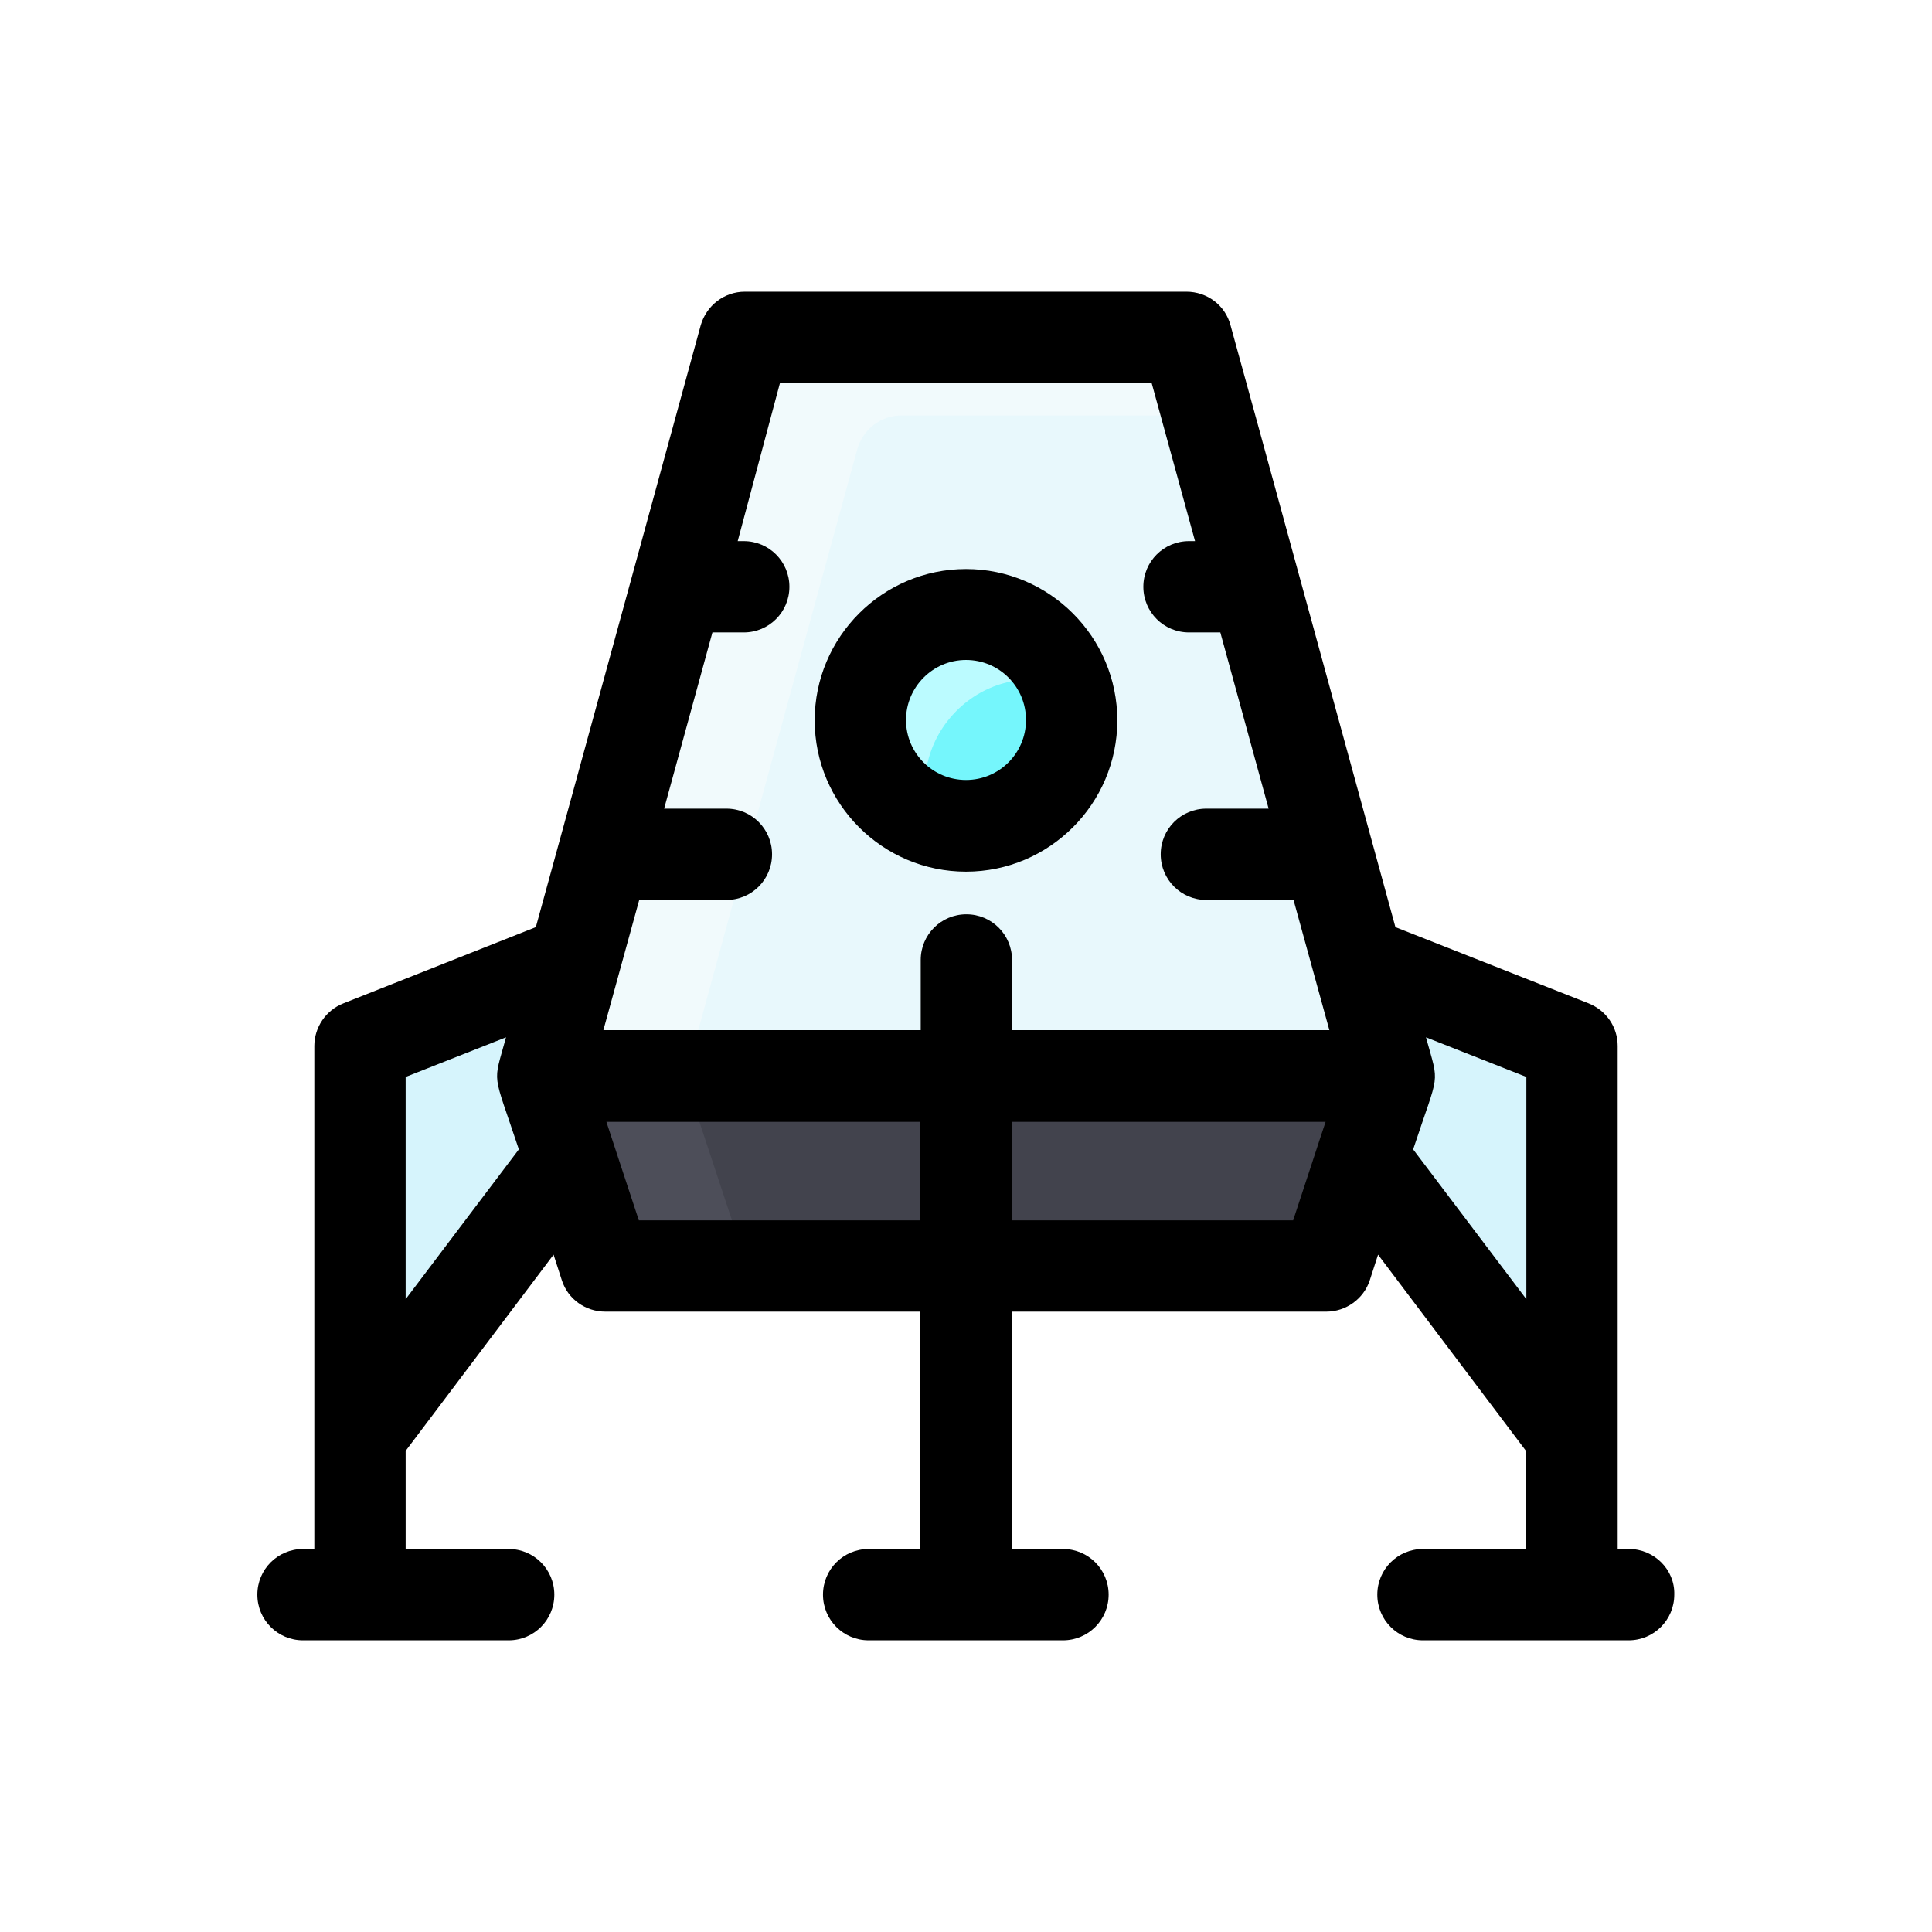
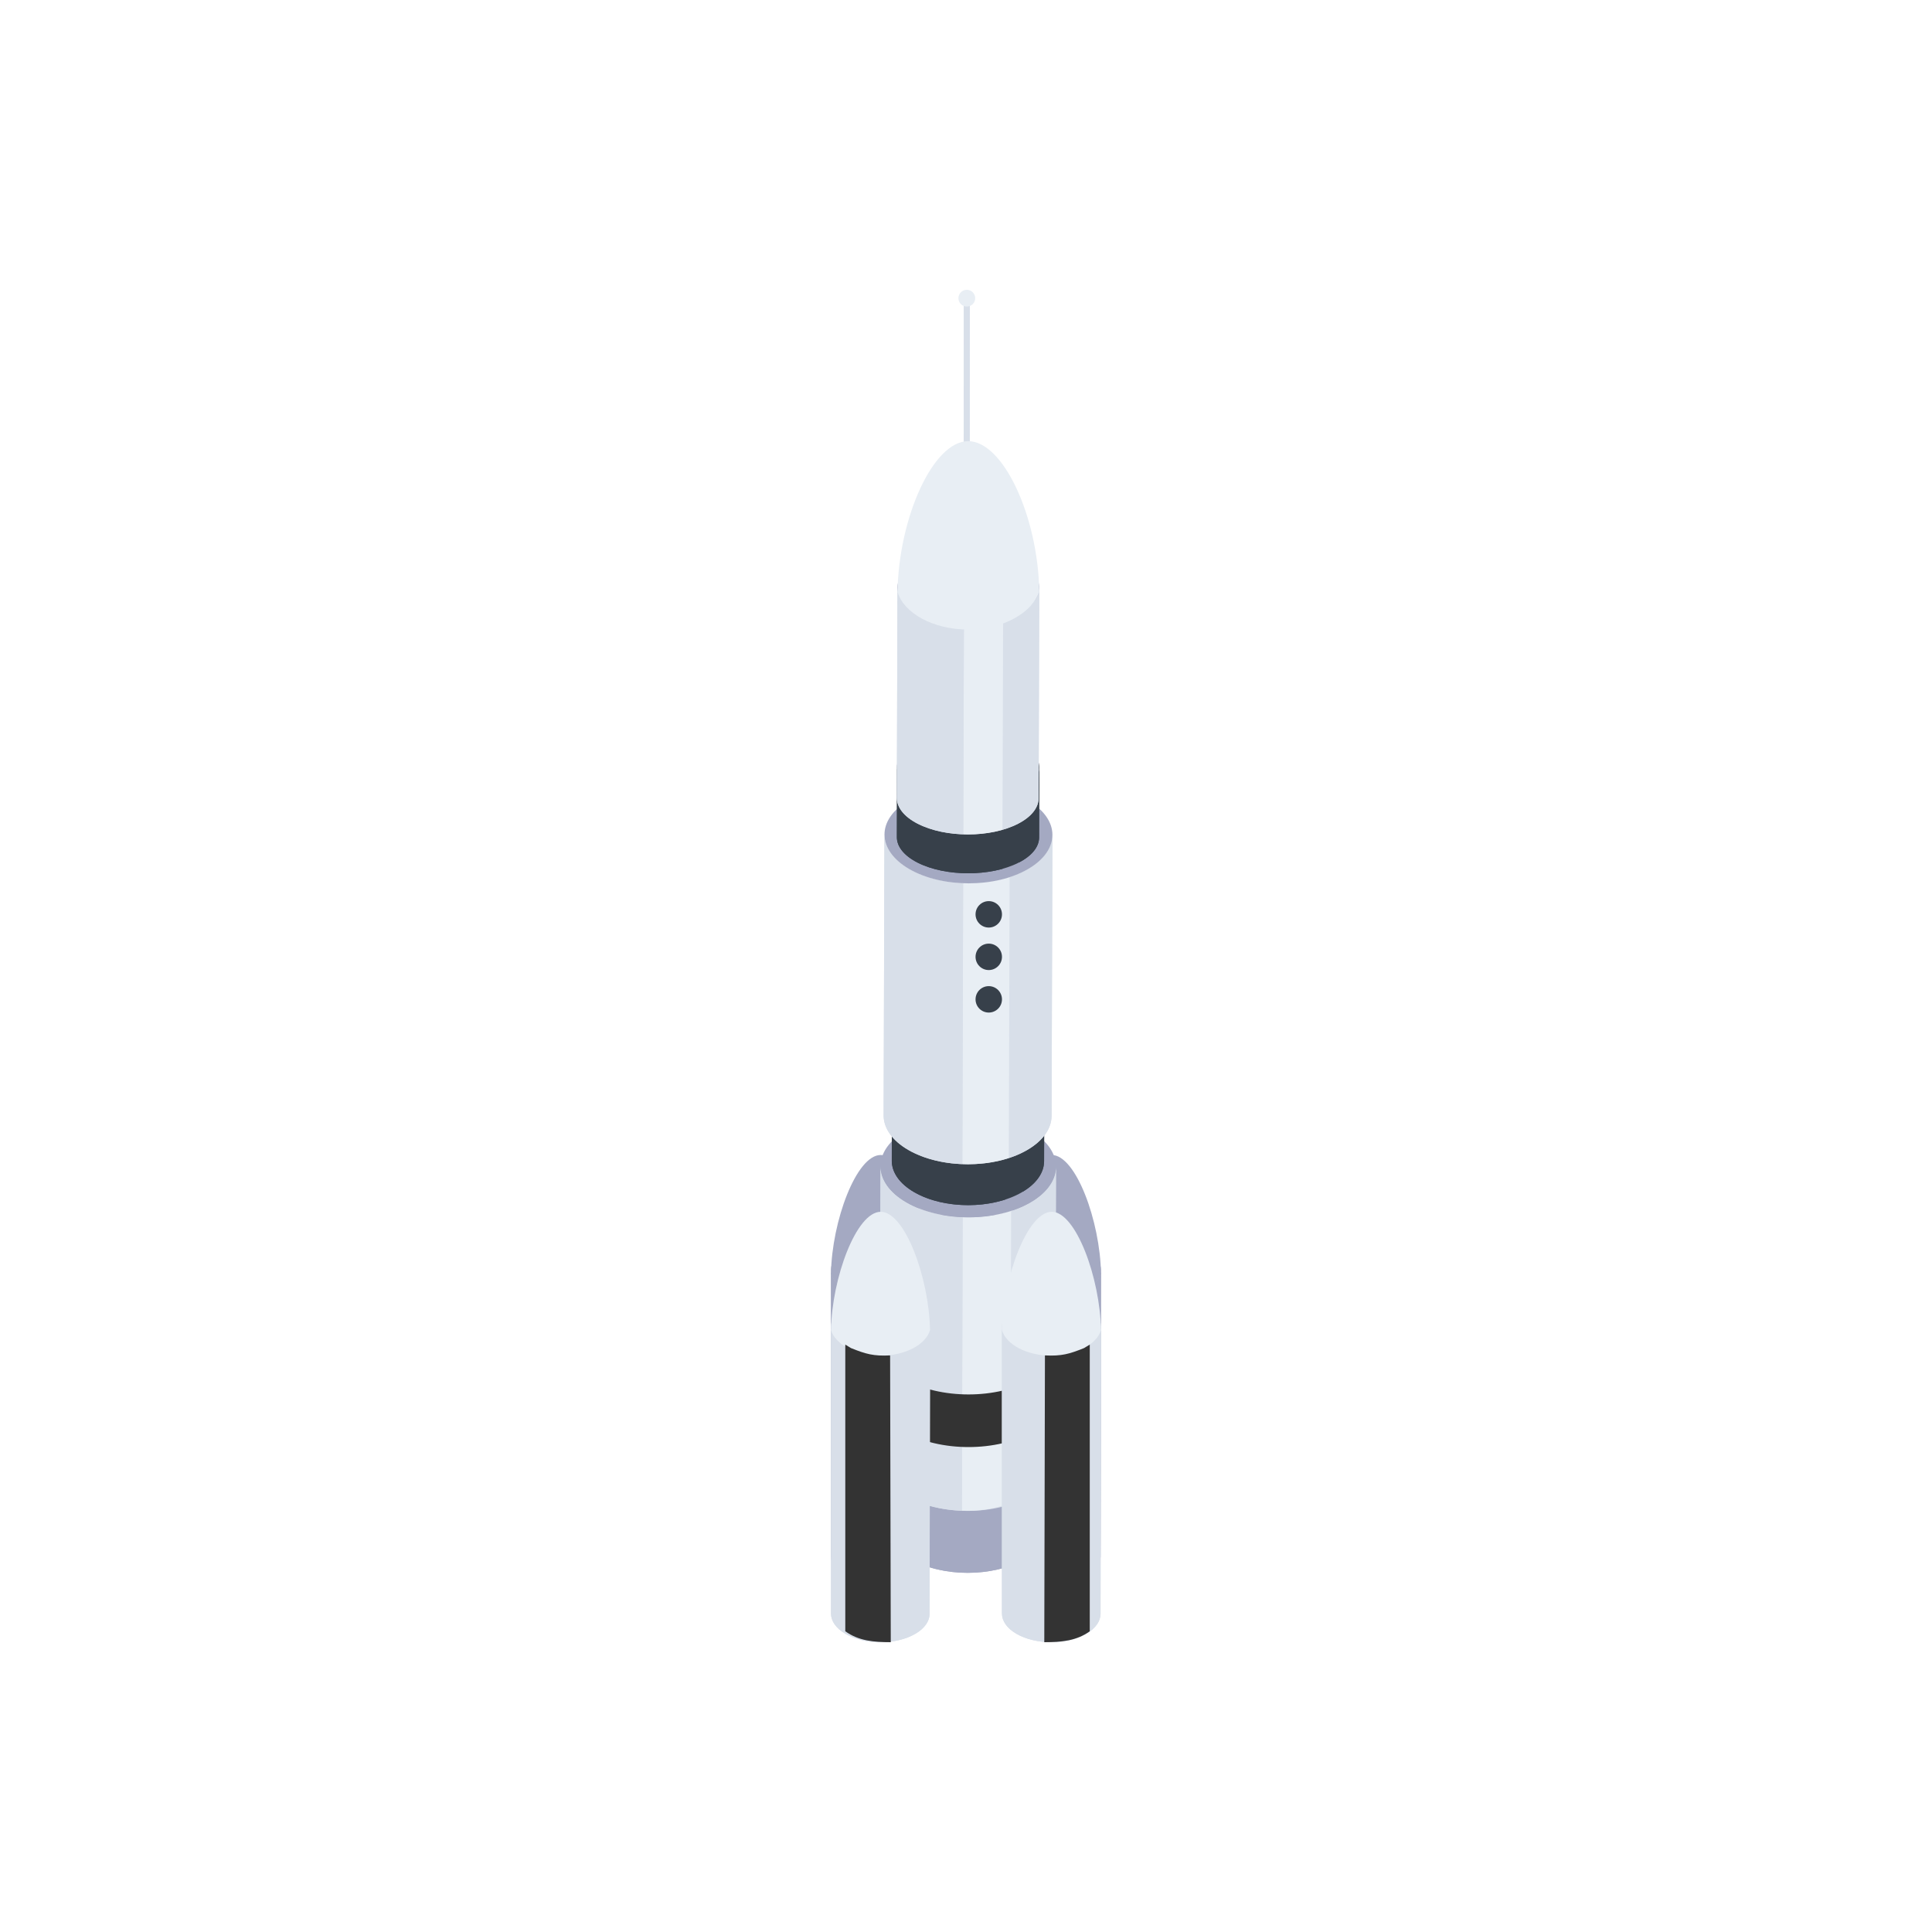
- <svg xmlns="http://www.w3.org/2000/svg" version="1.1" id="Layer_1" x="0px" y="0px" viewBox="0 0 512 512" style="enable-background:new 0 0 512 512;" xml:space="preserve">
+ <svg xmlns="http://www.w3.org/2000/svg" xmlns:xlink="http://www.w3.org/1999/xlink" version="1.1" id="Layer_1" x="0px" y="0px" viewBox="0 0 500 500" style="enable-background:new 0 0 500 500;" xml:space="preserve">
  <style type="text/css">
- 	.st0{fill:#E8F8FC;}
- 	.st1{fill:#D6F4FC;}
- 	.st2{fill:#42434D;}
- 	.st3{fill:#F1FAFC;}
- 	.st4{fill:#75F6FC;}
- 	.st5{fill:#BBFBFF;}
- 	.st6{fill:#4D4E59;}
+ 	.st0{enable-background:new    ;}
+ 	.st1{clip-path:url(#SVGID_2_);enable-background:new    ;}
+ 	.st2{fill:#A4A9C2;}
+ 	.st3{fill-rule:evenodd;clip-rule:evenodd;fill:#A4A9C2;}
+ 	.st4{clip-path:url(#SVGID_4_);enable-background:new    ;}
+ 	.st5{clip-path:url(#SVGID_6_);enable-background:new    ;}
+ 	.st6{fill:#D8DFE9;}
+ 	.st7{fill:#E8EEF4;}
+ 	.st8{clip-path:url(#SVGID_8_);enable-background:new    ;}
+ 	.st9{fill:#37404A;}
+ 	.st10{clip-path:url(#SVGID_10_);enable-background:new    ;}
+ 	.st11{fill:#333333;}
+ 	.st12{clip-path:url(#SVGID_12_);enable-background:new    ;}
+ 	.st13{fill-rule:evenodd;clip-rule:evenodd;fill:#E8EEF4;}
+ 	.st14{clip-path:url(#SVGID_14_);enable-background:new    ;}
+ 	.st15{clip-path:url(#SVGID_16_);enable-background:new    ;}
+ 	.st16{clip-path:url(#SVGID_18_);enable-background:new    ;}
+ 	.st17{fill-rule:evenodd;clip-rule:evenodd;fill:#37404A;}
</style>
  <g>
-     <path class="st0" d="M416.6,277.2v103.3L361,306.8l-6.7,20.4c-1.6,5-6.3,8.3-11.5,8.3H169.3c-5.2,0-9.9-3.4-11.5-8.3l-6.7-20.4   l-55.6,73.7V277.2l56.8-22.5c0.8-2.8,23.8-86.8,42.8-156.5c1.4-5.3,6.2-8.9,11.7-8.9h98.5c5.5,0,10.2,3.7,11.7,8.9   c4.6,16.8,18.6,67.9,42.8,156.5L416.6,277.2z" />
-     <path class="st1" d="M416.6,277.2v103.3L361,306.8l7.1-21.6l-8.3-30.5L416.6,277.2z" />
-     <path class="st1" d="M152.2,254.7l-8.3,30.5l7.1,21.6l-55.6,73.7V277.2L152.2,254.7z" />
-     <path class="st2" d="M143.9,285.2c8.6,26.1,5.4,16.5,13.9,42c1.6,5,6.3,8.3,11.5,8.3h173.5c5.2,0,9.9-3.4,11.5-8.3   c8.5-25.7,5.3-16,13.9-42C358.3,285.2,153.7,285.2,143.9,285.2z" />
-     <path class="st3" d="M316.9,98.3c1.6,5.9-2.8,11.8-9,11.8h-69c-5.5,0-10.2,3.7-11.7,8.9c-4.2,15.2-42.9,156.6-45.5,166.3h-37.8   c8.8-32.3,36.8-134.5,51.2-187c1.4-5.3,6.2-8.9,11.7-8.9h98.5C310.7,89.4,315.5,93,316.9,98.3L316.9,98.3z" />
-     <circle class="st4" cx="256" cy="190.8" r="28" />
-     <path class="st5" d="M267,180.8c-10.3,2.4-18.6,10.7-21.1,21c-1.7,7.2-11.4,8.4-14.8,1.8c-12.4-24.1,13.6-50.2,37.8-37.7   C275.5,169.3,274.2,179.1,267,180.8z" />
-     <path class="st6" d="M189.7,335.7h-20.5c-5.2,0-9.9-3.4-11.5-8.3c-8.4-25.3-5.4-16.3-13.9-42h37.6c8.6,26,5.5,16.5,13.9,42   C196.9,331.9,193.7,335.7,189.7,335.7L189.7,335.7z" />
-     <path d="M256,231c22.1,0,40.1-18,40.1-40.1s-18-40.1-40.1-40.1s-40.1,18-40.1,40.1S233.9,231,256,231z M256,174.9   c8.8,0,15.9,7.1,15.9,15.9c0,8.8-7.1,15.9-15.9,15.9s-15.9-7.1-15.9-15.9C240.1,182.1,247.2,174.9,256,174.9z M431.7,410.5h-3   V277.2c0-5-3-9.4-7.7-11.3l-51.2-20.2c-2-7.2-42-153.6-43.7-159.5c-1.4-5.3-6.2-8.9-11.7-8.9h-117c-5.5,0-10.2,3.7-11.7,8.9   c-1.6,5.8-41.7,152.4-43.7,159.5L91,265.9c-4.6,1.8-7.7,6.3-7.7,11.3v133.3h-3c-6.7,0-12.1,5.4-12.1,12.1c0,6.7,5.4,12.1,12.1,12.1   h54.5c6.7,0,12.1-5.4,12.1-12.1c0-6.7-5.4-12.1-12.1-12.1h-27.3v-26l39.2-52l2.2,6.8c1.6,5,6.3,8.3,11.5,8.3h83.4v62.9h-13.6   c-6.7,0-12.1,5.4-12.1,12.1c0,6.7,5.4,12.1,12.1,12.1h51.5c6.7,0,12.1-5.4,12.1-12.1c0-6.7-5.4-12.1-12.1-12.1h-13.6v-62.9h83.4   c5.2,0,9.9-3.4,11.5-8.3l2.2-6.8l39.2,52v26h-27.3c-6.7,0-12.1,5.4-12.1,12.1c0,6.7,5.4,12.1,12.1,12.1h54.5   c6.7,0,12.1-5.4,12.1-12.1C443.9,416,438.4,410.5,431.7,410.5L431.7,410.5z M206.7,101.5h98.5l11.5,41.9h-1.6   c-6.7,0-12.1,5.4-12.1,12.1s5.4,12.1,12.1,12.1h8.3l12.8,46.7h-16.5c-6.7,0-12.1,5.4-12.1,12.1c0,6.7,5.4,12.1,12.1,12.1h23.1   l9.5,34.5h-84.1v-18.6c0-6.7-5.4-12.1-12.1-12.1c-6.7,0-12.1,5.4-12.1,12.1v18.6h-84.1l9.5-34.5h23.1c6.7,0,12.1-5.4,12.1-12.1   s-5.4-12.1-12.1-12.1h-16.5l12.8-46.7h8.3c6.7,0,12.1-5.4,12.1-12.1s-5.4-12.1-12.1-12.1h-1.6L206.7,101.5z M107.5,344.3v-58.9   l26.6-10.5c-3.5,12.9-3.7,8.3,3.4,29.7L107.5,344.3z M169.3,323.4c-3.2-9.6-7.1-21.6-8.6-26.1h83.2v26.1H169.3z M268.1,323.4v-26.1   h83.2c-1.5,4.4-5.4,16.5-8.6,26.1H268.1z M374.5,304.6c7-21.2,7-16.6,3.4-29.7l26.6,10.5v58.9L374.5,304.6z" />
+     <g>
+       <g>
+         <g class="st0">
+           <g class="st0">
+             <defs>
+               <path id="SVGID_1_" class="st0" d="M284.94,328.68l-0.12,74.27c-0.01,1.88-1.24,3.75-3.71,5.19c-4.96,2.89-13.04,2.88-18.04,0        c-2.51-1.45-3.77-3.36-3.77-5.26v-74.27c-0.01,1.9,1.25,3.81,3.77,5.26c5,2.89,13.07,2.89,18.04,0        C283.58,332.43,284.93,330.56,284.94,328.68z" />
+             </defs>
+             <use xlink:href="#SVGID_1_" style="overflow:visible;fill:#A4A9C2;" />
+             <clipPath id="SVGID_2_">
+               <use xlink:href="#SVGID_1_" style="overflow:visible;" />
+             </clipPath>
+             <g class="st1">
+               <path class="st2" d="M284.94,328.68l-0.12,74.27c0,1.26-0.56,2.52-1.67,3.64v-74.27C284.26,331.2,284.94,329.94,284.94,328.68        L284.94,328.68z" />
+               <path class="st2" d="M283.15,332.32v74.27c-0.55,0.55-1.22,1.07-2.04,1.54c-0.85,0.49-1.79,0.9-2.79,1.23V335.1        c1-0.32,1.94-0.73,2.79-1.23C281.92,333.4,282.6,332.88,283.15,332.32L283.15,332.32z" />
+               <path class="st2" d="M278.32,335.1v74.27c-2.18,0.71-4.64,1.01-7.06,0.92v-74.27C273.68,336.11,276.14,335.8,278.32,335.1        L278.32,335.1z" />
+               <path class="st2" d="M271.26,336.02v74.27c-2.24-0.09-4.46-0.51-6.39-1.28v-74.27C266.8,335.5,269.01,335.93,271.26,336.02        L271.26,336.02z" />
+               <path class="st2" d="M264.87,334.73V409c-0.63-0.25-1.23-0.54-1.79-0.86c-2.51-1.45-3.77-3.36-3.77-5.26v-74.27        c-0.01,1.9,1.25,3.81,3.77,5.26C263.64,334.19,264.24,334.48,264.87,334.73L264.87,334.73z" />
+             </g>
+           </g>
+           <g>
+             <path class="st2" d="M281.05,323.42c5.16,2.98,5.18,7.47,0.06,10.45c-4.96,2.89-13.04,2.88-18.04,0       c-5-2.89-5.02-7.56-0.06-10.45C267.98,320.53,276.06,320.53,281.05,323.42z" />
+           </g>
+         </g>
+       </g>
+       <path class="st3" d="M284.94,329.55c-0.24-13.53-6.49-30.63-12.75-30.64c-6.31-0.01-12.64,17.17-12.88,30.64    c1.13,3.75,6.44,6.6,12.82,6.6C278.5,336.14,283.81,333.3,284.94,329.55z" />
+     </g>
+     <path class="st2" d="M240.69,328.68l-0.12,74.27c0,1.26-0.56,2.52-1.67,3.64v-74.27C240.01,331.2,240.69,329.94,240.69,328.68   L240.69,328.68z" />
+     <path class="st2" d="M238.9,332.32v74.27c-0.55,0.55-1.22,1.07-2.04,1.54c-0.85,0.49-1.79,0.9-2.79,1.23V335.1   c1-0.32,1.94-0.73,2.79-1.23C237.68,333.4,238.35,332.88,238.9,332.32L238.9,332.32z" />
+     <path class="st2" d="M234.07,335.1v74.27c-2.18,0.71-4.64,1.01-7.06,0.92v-74.27C229.43,336.11,231.89,335.8,234.07,335.1   L234.07,335.1z" />
+     <path class="st2" d="M227.01,336.02v74.27c-2.24-0.09-4.46-0.51-6.39-1.28v-74.27C222.55,335.5,224.76,335.93,227.01,336.02   L227.01,336.02z" />
+     <path class="st2" d="M215.06,328.61c-0.01,1.9,1.25,3.81,3.77,5.26c0.56,0.32,1.16,0.61,1.79,0.86l0,0V409   c-0.63-0.25-1.23-0.54-1.79-0.86c-2.52-1.45-3.77-3.36-3.77-5.26" />
+     <path class="st2" d="M215.06,328.61c-0.01,1.9,1.25,3.81,3.77,5.26c5,2.89,13.07,2.89,18.04,0c2.47-1.43,3.82-3.31,3.83-5.19   l-0.12,74.27c-0.01,1.88-1.24,3.75-3.71,5.19c-4.96,2.89-13.04,2.88-18.04,0c-2.52-1.45-3.77-3.36-3.77-5.26" />
+     <g>
+       <path class="st2" d="M236.8,323.42c5.16,2.98,5.18,7.47,0.06,10.45c-4.96,2.89-13.04,2.88-18.04,0c-5-2.89-5.02-7.56-0.06-10.45    S231.81,320.53,236.8,323.42z" />
+     </g>
+     <path class="st3" d="M215.06,329.55c1.13,3.75,6.44,6.6,12.82,6.6c6.37,0,11.68-2.84,12.81-6.6c-0.24-13.53-6.49-30.63-12.75-30.64   C221.62,298.89,215.29,316.07,215.06,329.55" />
+     <g>
+       <g class="st0">
+         <g class="st0">
+           <defs>
+             <path id="SVGID_3_" class="st0" d="M271.32,325.68l-0.2,69.41c-0.01,3.06-2.02,6.11-6.03,8.44c-8.08,4.69-21.21,4.69-29.34,0       c-4.09-2.36-6.13-5.46-6.13-8.56l0.2-69.41c-0.01,3.1,2.03,6.2,6.13,8.56c8.13,4.69,21.26,4.69,29.34,0       C269.3,331.79,271.31,328.74,271.32,325.68z" />
+           </defs>
+           <use xlink:href="#SVGID_3_" style="overflow:visible;fill:#A4A9C2;" />
+           <clipPath id="SVGID_4_">
+             <use xlink:href="#SVGID_3_" style="overflow:visible;" />
+           </clipPath>
+           <g class="st4">
+             <path class="st2" d="M271.32,325.68l-0.2,69.41c-0.01,2.05-0.91,4.1-2.72,5.93l0.2-69.41       C270.41,329.78,271.32,327.73,271.32,325.68L271.32,325.68z" />
+             <path class="st2" d="M268.6,331.61l-0.2,69.41c-0.89,0.9-1.99,1.74-3.31,2.51c-1.38,0.8-2.91,1.47-4.54,2l0.2-69.41       c1.63-0.53,3.16-1.19,4.54-2C266.61,333.35,267.72,332.51,268.6,331.61L268.6,331.61z" />
+             <path class="st2" d="M260.75,336.12l-0.2,69.41c-3.54,1.15-7.54,1.65-11.49,1.49l0.2-69.41       C253.21,337.77,257.21,337.27,260.75,336.12L260.75,336.12z" />
+             <path class="st2" d="M249.26,337.61l-0.2,69.41c-3.65-0.14-7.25-0.84-10.39-2.09l0.2-69.41       C242.01,336.78,245.61,337.47,249.26,337.61L249.26,337.61z" />
+             <path class="st2" d="M238.87,335.52l-0.2,69.41c-1.03-0.41-2-0.88-2.92-1.4c-4.09-2.36-6.13-5.46-6.13-8.56l0.2-69.41       c-0.01,3.1,2.03,6.2,6.13,8.56C236.86,334.65,237.84,335.12,238.87,335.52L238.87,335.52z" />
+           </g>
+         </g>
+         <g>
+           <path class="st2" d="M265.2,317.13c8.13,4.69,8.17,12.3,0.1,17s-21.21,4.69-29.34,0c-8.13-4.69-8.17-12.3-0.1-17      C243.93,312.43,257.07,312.43,265.2,317.13z" />
+         </g>
+       </g>
+     </g>
+     <g>
+       <g class="st0">
+         <g class="st0">
+           <defs>
+             <path id="SVGID_5_" class="st0" d="M273.29,301.96l-0.22,75.96c-0.01,3.34-2.21,6.68-6.6,9.24c-8.84,5.14-23.22,5.14-32.11,0       c-4.48-2.58-6.71-5.98-6.7-9.37l0.22-75.96c-0.01,3.39,2.23,6.78,6.7,9.37c8.9,5.14,23.27,5.14,32.11,0       C271.08,308.64,273.28,305.3,273.29,301.96z" />
+           </defs>
+           <use xlink:href="#SVGID_5_" style="overflow:visible;fill:#D8DFE9;" />
+           <clipPath id="SVGID_6_">
+             <use xlink:href="#SVGID_5_" style="overflow:visible;" />
+           </clipPath>
+           <g class="st5">
+             <path class="st6" d="M273.29,301.96l-0.22,75.96c-0.01,2.24-1,4.48-2.97,6.49l0.22-75.96       C272.29,306.44,273.28,304.2,273.29,301.96L273.29,301.96z" />
+             <path class="st6" d="M270.31,308.44l-0.22,75.96c-0.97,0.98-2.18,1.91-3.62,2.75c-1.51,0.88-3.19,1.61-4.97,2.19l0.22-75.96       c1.78-0.58,3.46-1.31,4.97-2.19C268.14,310.35,269.34,309.43,270.31,308.44L270.31,308.44z" />
+             <path class="st7" d="M261.72,294.99l-0.22,93.95c-3.87,1.55-8.25,2.23-12.57,2.02l0.22-93.95       C253.46,297.22,257.84,296.55,261.72,294.99L261.72,294.99z" />
+             <path class="st6" d="M249.15,315.02l-0.22,75.96c-3.99-0.15-7.94-0.92-11.38-2.29l0.22-75.96       C241.21,314.1,245.15,314.86,249.15,315.02L249.15,315.02z" />
+             <path class="st6" d="M237.77,312.73l-0.22,75.96c-1.12-0.45-2.19-0.96-3.19-1.54c-4.48-2.58-6.71-5.98-6.7-9.37l0.22-75.96       c-0.01,3.39,2.23,6.78,6.7,9.37C235.58,311.77,236.65,312.28,237.77,312.73L237.77,312.73z" />
+           </g>
+         </g>
+         <g>
+           <path class="st2" d="M266.59,292.59c8.9,5.14,8.94,13.46,0.1,18.6c-8.84,5.14-23.21,5.14-32.11,0      c-8.9-5.14-8.94-13.46-0.11-18.6C243.31,287.46,257.69,287.46,266.59,292.59z" />
+         </g>
+       </g>
+     </g>
+     <g>
+       <g class="st0">
+         <g class="st0">
+           <defs>
+             <path id="SVGID_7_" class="st0" d="M270.26,278.22l-0.05,22.31c-0.01,2.9-1.92,5.8-5.73,8.02c-7.67,4.46-20.15,4.46-27.87,0       c-3.88-2.24-5.82-5.19-5.82-8.13l0.05-22.31c-0.01,2.94,1.93,5.88,5.82,8.13c7.72,4.46,20.2,4.46,27.87,0       C268.34,284.02,270.25,281.12,270.26,278.22z" />
+           </defs>
+           <use xlink:href="#SVGID_7_" style="overflow:visible;fill:#37404A;" />
+           <clipPath id="SVGID_8_">
+             <use xlink:href="#SVGID_7_" style="overflow:visible;" />
+           </clipPath>
+           <g class="st8">
+             <path class="st9" d="M270.26,278.22l-0.05,22.31c0,0.44-0.05,0.87-0.13,1.3l0.05-22.31       C270.21,279.09,270.26,278.65,270.26,278.22L270.26,278.22z" />
+             <path class="st9" d="M270.13,279.52l-0.05,22.31c-0.48,2.39-2.26,4.71-5.36,6.57l0.05-22.31       C267.86,284.23,269.65,281.91,270.13,279.52L270.13,279.52z" />
+             <path class="st9" d="M260.21,288.13l-0.05,22.31c-3.8,1.23-8.17,1.68-12.39,1.33l0.05-22.31       C252.04,289.81,256.41,289.36,260.21,288.13L260.21,288.13z" />
+             <path class="st9" d="M247.83,289.46l-0.05,22.31c-4.08-0.34-8.02-1.41-11.16-3.23c-3.88-2.24-5.82-5.19-5.82-8.13l0.05-22.31       c-0.01,2.94,1.93,5.88,5.82,8.13C239.81,288.05,243.75,289.12,247.83,289.46L247.83,289.46z" />
+           </g>
+         </g>
+         <g>
+           <path class="st9" d="M264.44,270.09c7.72,4.46,7.76,11.68,0.09,16.14c-7.67,4.46-20.14,4.46-27.87,0      c-7.72-4.46-7.76-11.68-0.09-16.14C244.24,265.63,256.72,265.63,264.44,270.09z" />
+         </g>
+       </g>
+     </g>
+     <g>
+       <g class="st0">
+         <g class="st0">
+           <defs>
+             <path id="SVGID_9_" class="st0" d="M251,77.18l-0.02,38.3c0,0.11-0.08,0.23-0.23,0.32c-0.3,0.18-0.79,0.18-1.1,0       c-0.15-0.09-0.23-0.2-0.23-0.32l0.02-38.3c0,0.12,0.08,0.23,0.23,0.32c0.3,0.18,0.79,0.18,1.1,0       C250.92,77.4,250.99,77.29,251,77.18z" />
+           </defs>
+           <use xlink:href="#SVGID_9_" style="overflow:visible;fill:#D8DFE9;" />
+           <clipPath id="SVGID_10_">
+             <use xlink:href="#SVGID_9_" style="overflow:visible;" />
+           </clipPath>
+           <g class="st10">
+             <path class="st6" d="M251,77.18l-0.02,38.3c0,0.08-0.03,0.15-0.1,0.22l0.02-38.3C250.96,77.33,251,77.25,251,77.18L251,77.18z" />
+             <path class="st6" d="M250.89,77.4l-0.02,38.3c-0.03,0.03-0.07,0.07-0.12,0.09c-0.05,0.03-0.11,0.05-0.17,0.07l0.02-38.3       c0.06-0.02,0.12-0.04,0.17-0.07C250.82,77.46,250.86,77.43,250.89,77.4L250.89,77.4z" />
+             <path class="st6" d="M250.6,77.57l-0.02,38.3c-0.13,0.04-0.28,0.06-0.43,0.06l0.02-38.3C250.32,77.63,250.47,77.61,250.6,77.57       L250.6,77.57z" />
+             <path class="st6" d="M250.17,77.62l-0.02,38.3c-0.14-0.01-0.27-0.03-0.39-0.08l0.02-38.3       C249.9,77.59,250.04,77.62,250.17,77.62L250.17,77.62z" />
+             <path class="st6" d="M249.78,77.54l-0.02,38.3c-0.04-0.02-0.07-0.03-0.11-0.05c-0.15-0.09-0.23-0.2-0.23-0.32l0.02-38.3       c0,0.12,0.08,0.23,0.23,0.32C249.71,77.51,249.74,77.53,249.78,77.54L249.78,77.54z" />
+           </g>
+         </g>
+         <g>
+           <path class="st6" d="M250.77,76.86c0.3,0.18,0.31,0.46,0,0.63s-0.79,0.18-1.1,0c-0.3-0.18-0.31-0.46,0-0.63      C249.97,76.68,250.46,76.68,250.77,76.86z" />
+         </g>
+       </g>
+     </g>
+     <path class="st7" d="M252.38,77.17c0-1.2-0.97-2.17-2.17-2.17c-1.2,0-2.17,0.97-2.17,2.17c0,1.2,0.97,2.17,2.17,2.17   C251.41,79.34,252.38,78.37,252.38,77.17z" />
+     <path class="st11" d="M270.95,354.11c-0.99,0.99-2.22,1.93-3.69,2.78c-9.15,5.32-24.04,5.32-33.25,0c-1.51-0.87-2.78-1.84-3.8-2.86   c-1.13-1.14-1.96-2.35-2.48-3.59l-0.02,7.22l-0.02,6.3c0.97,2.4,3.08,4.68,6.31,6.55c9.21,5.32,24.1,5.32,33.25,0   c2.83-1.64,4.78-3.61,5.85-5.69l0.02-7.76l0.02-5.94C272.63,352.16,271.9,353.16,270.95,354.11z" />
+     <g>
+       <g>
+         <g class="st0">
+           <g class="st0">
+             <defs>
+               <path id="SVGID_11_" class="st0" d="M284.94,343.38l-0.12,74.27c-0.01,1.88-1.24,3.75-3.71,5.19        c-4.96,2.89-13.04,2.88-18.04,0c-2.51-1.45-3.77-3.36-3.77-5.26v-74.27c-0.01,1.9,1.25,3.81,3.77,5.26        c5,2.89,13.07,2.89,18.04,0C283.58,347.14,284.93,345.26,284.94,343.38z" />
+             </defs>
+             <use xlink:href="#SVGID_11_" style="overflow:visible;fill:#D8DFE9;" />
+             <clipPath id="SVGID_12_">
+               <use xlink:href="#SVGID_11_" style="overflow:visible;" />
+             </clipPath>
+             <g class="st12">
+               <path class="st6" d="M284.94,343.38l-0.12,74.27c0,1.26-0.56,2.52-1.67,3.64v-74.27C284.26,345.9,284.94,344.64,284.94,343.38        L284.94,343.38z" />
+               <path class="st6" d="M283.15,347.03v74.27c-0.55,0.55-1.22,1.07-2.04,1.54c-0.85,0.49-1.79,0.9-2.79,1.23V349.8        c1-0.32,1.94-0.73,2.79-1.23C281.92,348.1,282.6,347.58,283.15,347.03L283.15,347.03z" />
+               <path class="st6" d="M278.32,349.8v74.27c-2.18,0.71-4.64,1.01-7.06,0.92v-74.27C273.68,350.81,276.14,350.5,278.32,349.8        L278.32,349.8z" />
+               <path class="st6" d="M271.26,350.72v74.27c-2.24-0.09-4.46-0.51-6.39-1.28v-74.27C266.8,350.2,269.01,350.63,271.26,350.72        L271.26,350.72z" />
+               <path class="st6" d="M264.87,349.43v74.27c-0.63-0.25-1.23-0.54-1.79-0.86c-2.51-1.45-3.77-3.36-3.77-5.26v-74.27        c-0.01,1.9,1.25,3.81,3.77,5.26C263.64,348.89,264.24,349.18,264.87,349.43L264.87,349.43z" />
+             </g>
+           </g>
+           <g>
+             <path class="st6" d="M281.05,338.12c5.16,2.98,5.18,7.47,0.06,10.45c-4.96,2.89-13.04,2.88-18.04,0       c-5-2.89-5.02-7.56-0.06-10.45C267.98,335.24,276.06,335.24,281.05,338.12z" />
+           </g>
+         </g>
+       </g>
+       <path class="st13" d="M284.94,344.25c-0.24-13.53-6.49-30.63-12.75-30.64c-6.31-0.01-12.64,17.17-12.88,30.64    c1.13,3.76,6.44,6.6,12.82,6.6C278.5,350.84,283.81,348,284.94,344.25z" />
+     </g>
+     <path class="st6" d="M240.69,343.38l-0.12,74.27c0,1.26-0.56,2.52-1.67,3.64v-74.27C240.01,345.9,240.69,344.64,240.69,343.38   L240.69,343.38z" />
+     <path class="st6" d="M238.9,347.03v74.27c-0.55,0.55-1.22,1.07-2.04,1.54c-0.85,0.49-1.79,0.9-2.79,1.23V349.8   c1-0.32,1.94-0.73,2.79-1.23C237.68,348.1,238.35,347.58,238.9,347.03L238.9,347.03z" />
+     <path class="st6" d="M234.07,349.8v74.27c-2.18,0.71-4.64,1.01-7.06,0.92v-74.27C229.43,350.81,231.89,350.5,234.07,349.8   L234.07,349.8z" />
+     <path class="st6" d="M227.01,350.72v74.27c-2.24-0.09-4.46-0.51-6.39-1.28v-74.27C222.55,350.2,224.76,350.63,227.01,350.72   L227.01,350.72z" />
+     <path class="st6" d="M215.06,343.31c-0.01,1.9,1.25,3.81,3.77,5.26c0.56,0.32,1.16,0.61,1.79,0.86l0,0v74.27   c-0.63-0.25-1.23-0.54-1.79-0.86c-2.52-1.45-3.77-3.36-3.77-5.26" />
+     <path class="st6" d="M215.06,343.31c-0.01,1.9,1.25,3.81,3.77,5.26c5,2.89,13.07,2.89,18.04,0c2.47-1.43,3.82-3.31,3.83-5.19   l-0.12,74.27c-0.01,1.88-1.24,3.75-3.71,5.19c-4.96,2.89-13.04,2.88-18.04,0c-2.52-1.45-3.77-3.36-3.77-5.26" />
+     <g>
+       <path class="st6" d="M236.8,338.12c5.16,2.98,5.18,7.47,0.06,10.45c-4.96,2.89-13.04,2.88-18.04,0c-5-2.89-5.02-7.56-0.06-10.45    S231.81,335.24,236.8,338.12z" />
+     </g>
+     <path class="st13" d="M215.06,344.25c1.13,3.76,6.44,6.6,12.82,6.6c6.37,0,11.68-2.84,12.81-6.6   c-0.24-13.53-6.49-30.63-12.75-30.64C221.62,313.59,215.29,330.77,215.06,344.25" />
+     <g>
+       <g class="st0">
+         <g>
+           <g class="st0">
+             <g class="st0">
+               <defs>
+                 <path id="SVGID_13_" class="st0" d="M272.36,216.08l-0.21,72.7c-0.01,3.2-2.11,6.4-6.32,8.84c-8.46,4.92-22.22,4.92-30.73,0         c-4.29-2.47-6.43-5.72-6.42-8.96l0.21-72.7c-0.01,3.24,2.13,6.49,6.42,8.96c8.52,4.92,22.27,4.92,30.73,0         C270.25,222.48,272.36,219.28,272.36,216.08z" />
+               </defs>
+               <use xlink:href="#SVGID_13_" style="overflow:visible;fill:#D8DFE9;" />
+               <clipPath id="SVGID_14_">
+                 <use xlink:href="#SVGID_13_" style="overflow:visible;" />
+               </clipPath>
+               <g class="st14">
+                 <path class="st6" d="M272.36,216.08l-0.21,72.7c-0.01,2.15-0.95,4.29-2.85,6.21l0.21-72.7         C271.41,220.37,272.36,218.23,272.36,216.08L272.36,216.08z" />
+                 <path class="st6" d="M269.52,222.29l-0.21,72.7c-0.93,0.94-2.08,1.83-3.47,2.63c-1.45,0.84-3.05,1.54-4.76,2.09l0.21-72.7         c1.71-0.55,3.31-1.25,4.76-2.09C267.43,224.12,268.59,223.23,269.52,222.29L269.52,222.29z" />
+                 <path class="st7" d="M261.29,227.01l-0.21,72.7c-3.71,1.2-7.9,1.72-12.03,1.57l0.21-72.7         C253.39,228.74,257.58,228.22,261.29,227.01L261.29,227.01z" />
+                 <path class="st6" d="M249.26,228.58l-0.21,72.7c-3.82-0.15-7.6-0.88-10.89-2.19l0.21-72.7         C241.66,227.7,245.43,228.43,249.26,228.58L249.26,228.58z" />
+                 <path class="st6" d="M238.37,226.39l-0.21,72.7c-1.07-0.43-2.1-0.92-3.05-1.47c-4.29-2.47-6.43-5.72-6.42-8.96l0.21-72.7         c-0.01,3.24,2.13,6.49,6.42,8.96C236.27,225.47,237.3,225.96,238.37,226.39L238.37,226.39z" />
+               </g>
+             </g>
+             <g>
+               <path class="st2" d="M265.95,207.12c8.52,4.92,8.56,12.89,0.1,17.8c-8.46,4.92-22.22,4.92-30.73,0        c-8.51-4.92-8.56-12.89-0.1-17.8C243.67,202.2,257.43,202.2,265.95,207.12z" />
+             </g>
+           </g>
+           <g>
+             <g class="st0">
+               <g class="st0">
+                 <defs>
+                   <path id="SVGID_15_" class="st0" d="M268.96,198.57l-0.04,18.18c-0.01,2.36-1.79,4.73-5.35,6.53          c-7.16,3.63-18.82,3.63-26.03,0c-3.63-1.83-5.44-4.23-5.43-6.62l0.04-18.18c-0.01,2.39,1.8,4.79,5.43,6.62          c7.21,3.63,18.87,3.63,26.03,0C267.17,203.3,268.95,200.93,268.96,198.57z" />
+                 </defs>
+                 <use xlink:href="#SVGID_15_" style="overflow:visible;fill:#37404A;" />
+                 <clipPath id="SVGID_16_">
+                   <use xlink:href="#SVGID_15_" style="overflow:visible;" />
+                 </clipPath>
+                 <g class="st15">
+                   <path class="st9" d="M268.96,198.57l-0.04,18.18c0,0.35-0.04,0.71-0.12,1.06l0.04-18.18          C268.92,199.28,268.96,198.92,268.96,198.57L268.96,198.57z" />
+                   <path class="st9" d="M268.84,199.63l-0.04,18.18c-0.45,1.95-2.11,3.84-5,5.35l0.04-18.18          C266.72,203.47,268.39,201.58,268.84,199.63L268.84,199.63z" />
+                   <path class="st9" d="M259.58,206.65l-0.04,18.18c-3.55,1.01-7.63,1.37-11.57,1.08l0.04-18.18          C251.94,208.01,256.02,207.65,259.58,206.65L259.58,206.65z" />
+                   <path class="st9" d="M248,207.73l-0.04,18.18c-3.81-0.27-7.49-1.15-10.43-2.63c-3.63-1.83-5.44-4.23-5.43-6.62l0.04-18.18          c-0.01,2.39,1.8,4.79,5.43,6.62C240.52,206.58,244.19,207.46,248,207.73L248,207.73z" />
+                 </g>
+               </g>
+               <g>
+                 <path class="st9" d="M263.52,191.95c7.21,3.63,7.25,9.52,0.08,13.15c-7.16,3.63-18.82,3.63-26.03,0         c-7.21-3.63-7.25-9.52-0.08-13.15C244.66,188.32,256.31,188.32,263.52,191.95z" />
+               </g>
+             </g>
+           </g>
+         </g>
+         <g class="st0">
+           <defs>
+             <path id="SVGID_17_" class="st0" d="M268.96,152.11l-0.17,54.46c-0.01,2.4-1.78,4.79-5.33,6.62c-7.14,3.68-18.75,3.68-25.94,0       c-3.62-1.85-5.42-4.29-5.42-6.71l0.17-54.46c-0.01,2.43,1.8,4.86,5.42,6.71c7.19,3.68,18.8,3.68,25.94,0       C267.18,156.9,268.95,154.51,268.96,152.11z" />
+           </defs>
+           <use xlink:href="#SVGID_17_" style="overflow:visible;fill:#D8DFE9;" />
+           <clipPath id="SVGID_18_">
+             <use xlink:href="#SVGID_17_" style="overflow:visible;" />
+           </clipPath>
+           <g class="st16">
+             <path class="st6" d="M268.96,152.11l-0.17,54.46c-0.01,1.61-0.81,3.22-2.4,4.65l0.17-54.46       C268.15,155.33,268.95,153.72,268.96,152.11L268.96,152.11z" />
+             <path class="st6" d="M266.56,156.76l-0.17,54.46c-0.78,0.7-1.76,1.37-2.93,1.97c-1.22,0.63-2.58,1.15-4.02,1.57l0.17-54.46       c1.44-0.41,2.79-0.94,4.02-1.57C264.8,158.13,265.77,157.47,266.56,156.76L266.56,156.76z" />
+             <path class="st7" d="M259.61,160.3l-0.17,54.46c-3.13,0.9-6.67,1.29-10.16,1.17l0.17-54.46       C252.94,161.59,256.48,161.2,259.61,160.3L259.61,160.3z" />
+             <path class="st6" d="M249.46,161.47l-0.17,54.46c-3.23-0.11-6.41-0.66-9.19-1.64l0.17-54.46       C243.04,160.82,246.23,161.36,249.46,161.47L249.46,161.47z" />
+             <path class="st6" d="M240.27,159.83l-0.17,54.46c-0.91-0.32-1.77-0.69-2.58-1.1c-3.62-1.85-5.42-4.29-5.42-6.71l0.17-54.46       c-0.01,2.43,1.8,4.86,5.42,6.71C238.5,159.15,239.36,159.51,240.27,159.83L240.27,159.83z" />
+           </g>
+         </g>
+         <g>
+           <path class="st2" d="M263.54,145.4c7.19,3.68,7.22,9.65,0.08,13.34c-7.14,3.68-18.75,3.68-25.94,0      c-7.19-3.68-7.23-9.65-0.09-13.34C244.74,141.71,256.36,141.71,263.54,145.4z" />
+         </g>
+       </g>
+     </g>
+     <path class="st13" d="M268.96,153.03c-0.35-19.53-9.39-38.91-18.43-38.86c-9.05,0.05-17.92,19.72-18.26,39.04   c1.63,5.4,9.09,9.71,18.26,9.71C259.7,162.92,267.33,158.43,268.96,153.03z" />
+     <circle class="st17" cx="255.89" cy="236.63" r="3.42" />
+     <circle class="st17" cx="255.89" cy="247.63" r="3.42" />
+     <path class="st17" d="M259.31,258.63c0,1.89-1.53,3.42-3.42,3.42s-3.42-1.53-3.42-3.42s1.53-3.42,3.42-3.42   S259.31,256.75,259.31,258.63z" />
  </g>
+   <path class="st11" d="M282.03,347.98v74.19c-3.48,2.51-7.43,2.82-11.77,2.83l0.17-74.22c4.32,0.21,6.26-0.35,10.13-1.9  L282.03,347.98z" />
+   <path class="st11" d="M218.76,347.98v74.19c3.48,2.51,7.43,2.82,11.77,2.83l-0.17-74.22c-4.32,0.21-6.26-0.35-10.13-1.9  L218.76,347.98z" />
</svg>
